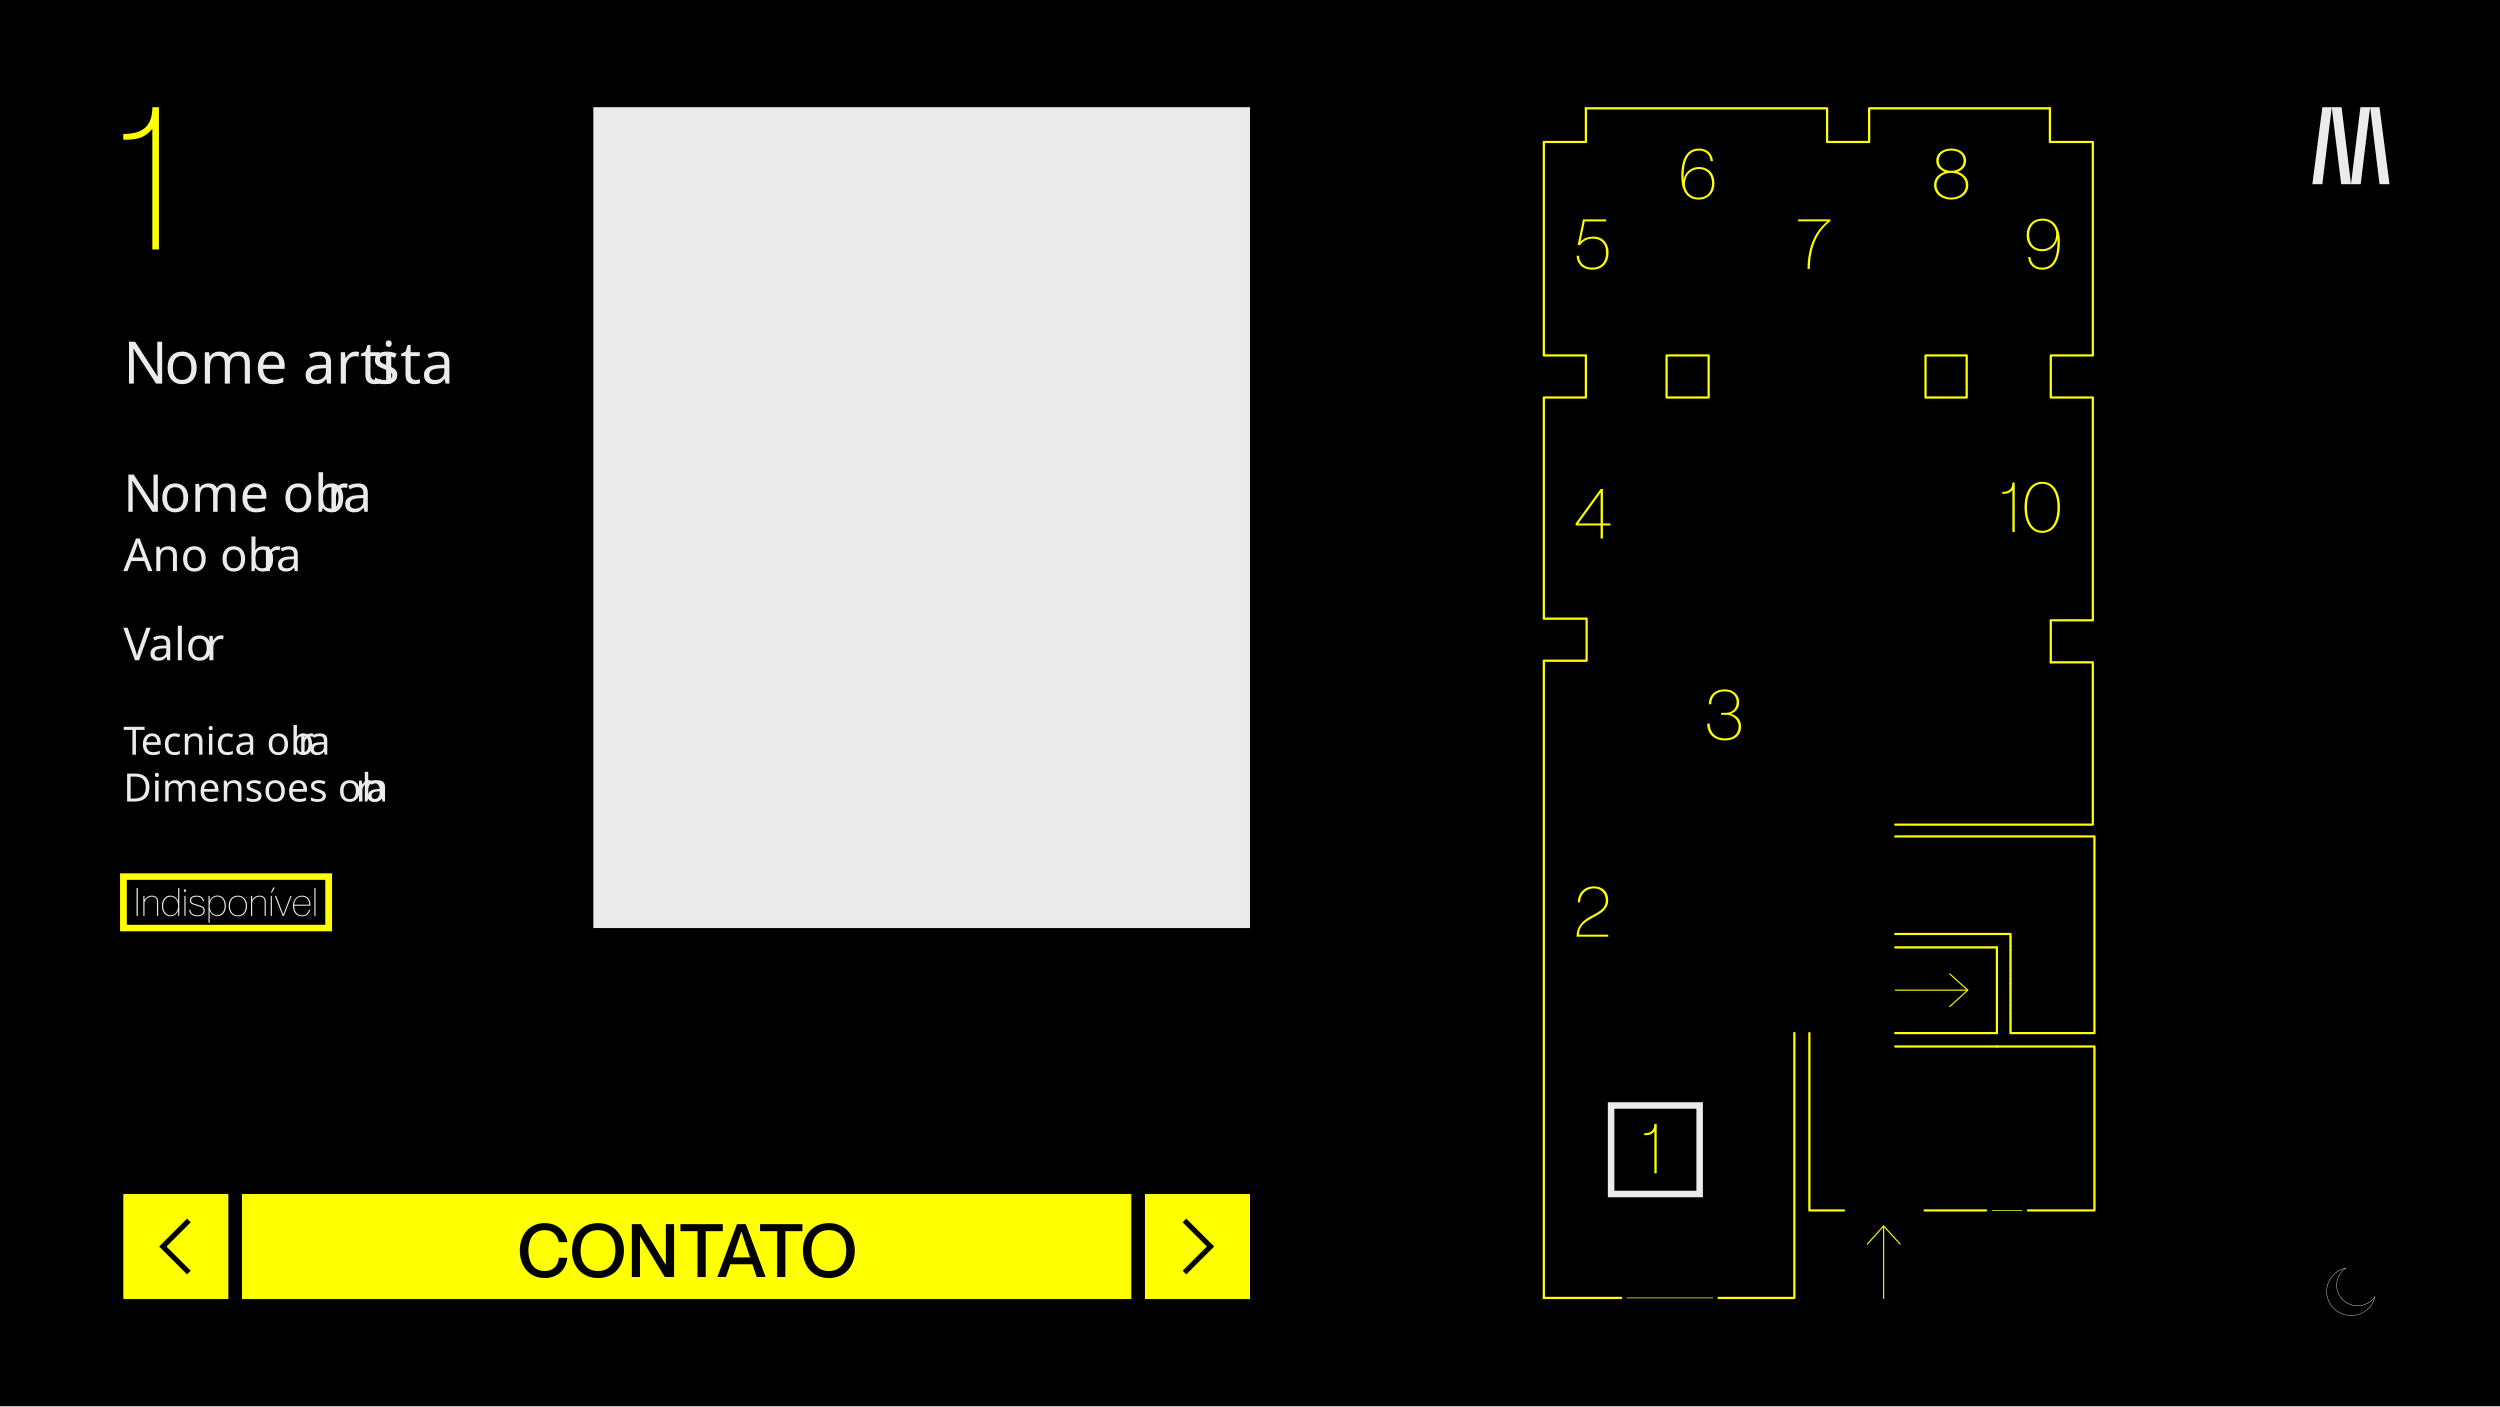
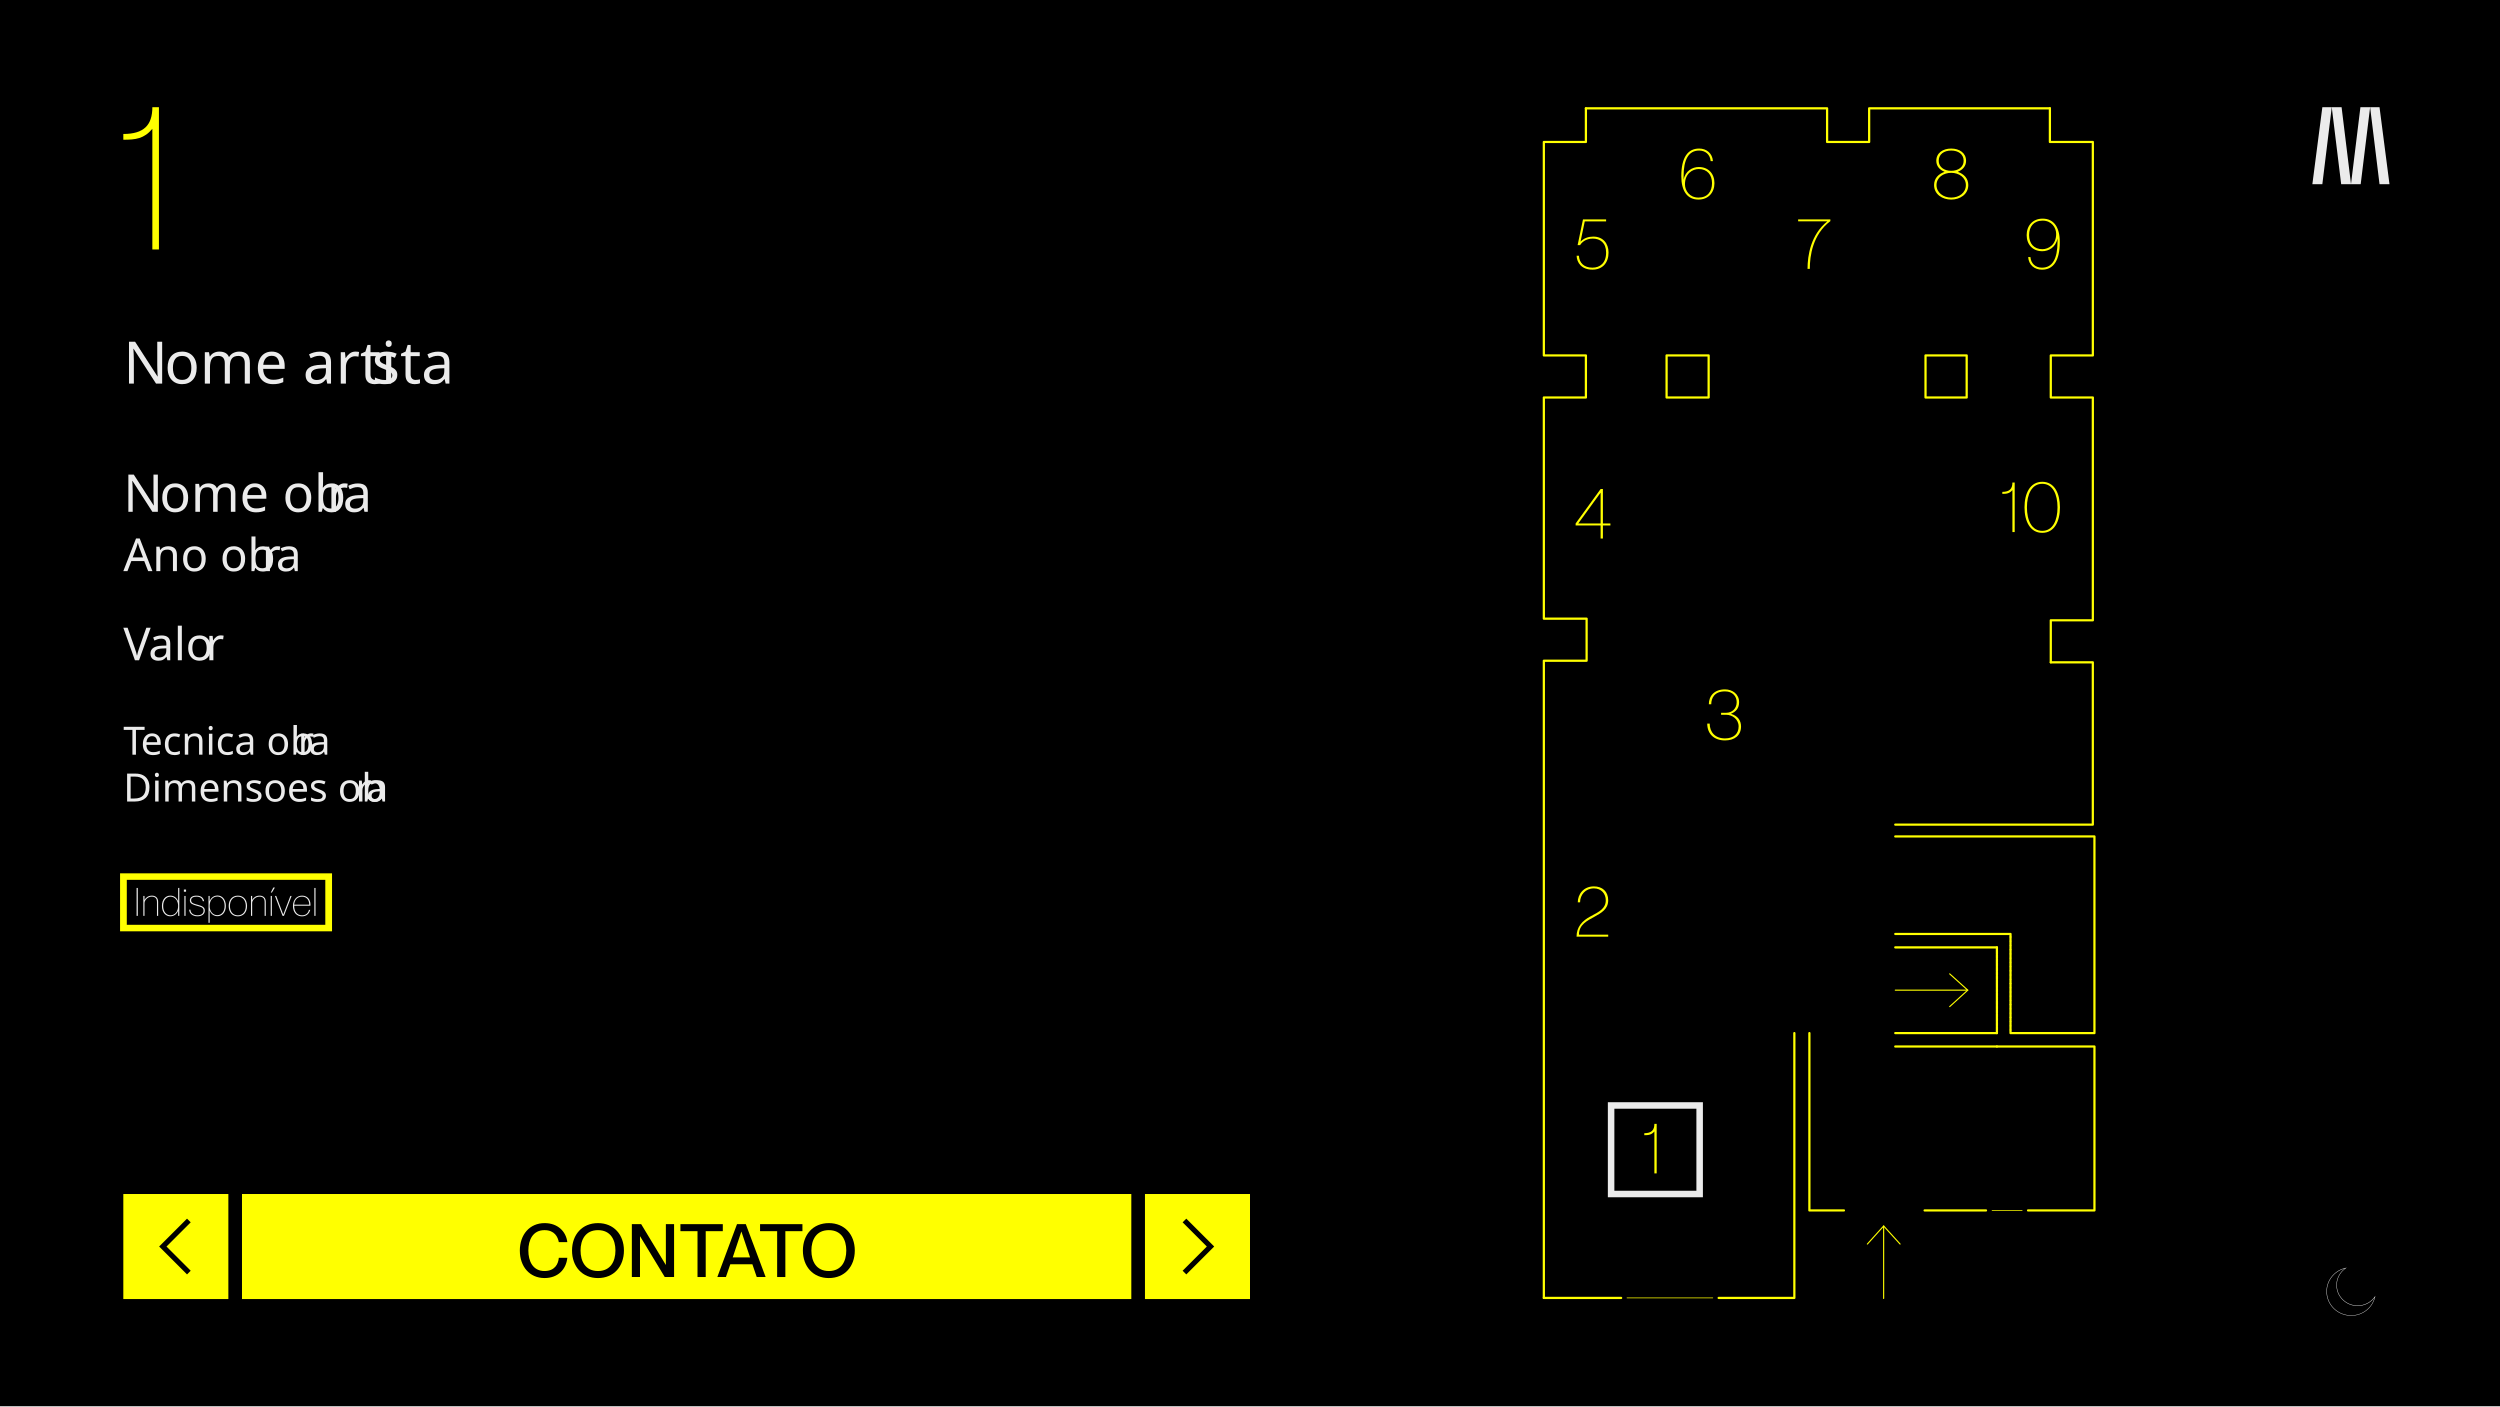
<svg xmlns="http://www.w3.org/2000/svg" id="Camada_1" data-name="Camada 1" viewBox="0 0 1920 1080">
  <defs>
    <style>
      .cls-1 {
        letter-spacing: -.02em;
      }

      .cls-2 {
        letter-spacing: -.01em;
      }

      .cls-3 {
        font-family: PPNeueMontreal-Medium, 'PP Neue Montreal';
        font-size: 45px;
        font-weight: 500;
      }

      .cls-3, .cls-4, .cls-5, .cls-6, .cls-7 {
        fill: #ebebeb;
      }

      .cls-8 {
        letter-spacing: -.12em;
      }

      .cls-9 {
        letter-spacing: -.03em;
      }

      .cls-10 {
        letter-spacing: -.02em;
      }

      .cls-4 {
        font-size: 40px;
      }

      .cls-4, .cls-5 {
        font-family: PPNeueMontreal-Book, 'PP Neue Montreal';
      }

      .cls-5 {
        font-size: 35px;
      }

      .cls-11 {
        letter-spacing: 0em;
      }

      .cls-12 {
        letter-spacing: -.07em;
      }

      .cls-13 {
        letter-spacing: -.02em;
      }

      .cls-6 {
        font-family: PPNeueMontreal-Thin, 'PP Neue Montreal';
        font-size: 30px;
        font-weight: 200;
      }

      .cls-14 {
        letter-spacing: 0em;
      }

      .cls-15 {
        letter-spacing: 0em;
      }

      .cls-16 {
        letter-spacing: 0em;
      }

      .cls-17 {
        fill: #ff0;
      }
    </style>
  </defs>
  <rect width="1920" height="1080" />
  <text class="cls-4" transform="translate(94.71 393.07)">
    <tspan class="cls-14" x="0" y="0">N</tspan>
    <tspan x="27.72" y="0">ome ob</tspan>
    <tspan class="cls-10" x="156.4" y="0">r</tspan>
    <tspan x="168.56" y="0">a</tspan>
  </text>
  <text class="cls-5" transform="translate(94.71 438.62)">
    <tspan x="0" y="0">Ano ob</tspan>
    <tspan class="cls-13" x="106.54" y="0">r</tspan>
    <tspan class="cls-16" x="117.18" y="0">a</tspan>
  </text>
  <text class="cls-6" transform="translate(94.71 579.61)">
    <tspan class="cls-8" x="0" y="0">T</tspan>
    <tspan x="13.35" y="0">ecnica ob</tspan>
    <tspan class="cls-9" x="134.07" y="0">r</tspan>
    <tspan x="142.23" y="0">a</tspan>
  </text>
  <text class="cls-6" transform="translate(94.71 615.56)">
    <tspan x="0" y="0">Dimensoes ob</tspan>
    <tspan class="cls-9" x="178.44" y="0">r</tspan>
    <tspan x="186.6" y="0">a</tspan>
  </text>
  <text class="cls-3" transform="translate(94.71 294.59)">
    <tspan class="cls-2" x="0" y="0">N</tspan>
    <tspan x="31.54" y="0">ome arti</tspan>
    <tspan class="cls-15" x="190.89" y="0">s</tspan>
    <tspan x="212.58" y="0">ta</tspan>
  </text>
  <text class="cls-5" transform="translate(94.71 507.09)">
    <tspan class="cls-12" x="0" y="0">V</tspan>
    <tspan class="cls-11" x="19.25" y="0">alo</tspan>
    <tspan class="cls-1" x="63.1" y="0">r</tspan>
  </text>
  <g>
    <polygon class="cls-7" points="1783.56 82.33 1776.01 140.61 1775.89 141.45 1783.56 141.45 1790.79 82.33 1783.56 82.33" />
    <polygon class="cls-7" points="1790.79 82.33 1798.02 141.45 1805.57 141.45 1798.34 82.33 1790.79 82.33" />
    <polygon class="cls-7" points="1812.8 82.33 1805.56 141.45 1813.01 141.45 1820.25 82.33 1812.8 82.33" />
    <polygon class="cls-7" points="1820.25 82.33 1827.47 141.45 1835.12 141.45 1827.47 82.33 1820.25 82.33" />
  </g>
  <path class="cls-7" d="M1805.76,1010.49c-.53,0-1.06-.02-1.6-.07-4.43-.37-8.46-2.16-11.65-5.16-6.01-5.67-7.52-14.72-3.67-21.99,2.6-4.92,7.23-8.4,12.69-9.55l.79-.17-.67.45c-3.91,2.61-6.49,6.91-6.91,11.52-.45,4.97,1.44,9.73,5.19,13.06,3.43,3.05,8.02,4.49,12.6,3.95,4.57-.54,8.7-2.99,11.31-6.73l.45-.64-.17.76c-1.87,8.53-9.61,14.56-18.36,14.56ZM1800.82,974.21c-5.03,1.29-9.26,4.61-11.7,9.21-3.79,7.15-2.3,16.04,3.61,21.62,3.13,2.96,7.09,4.71,11.46,5.08,8.98.75,17.2-5.01,19.45-13.49-2.68,3.46-6.67,5.71-11.07,6.23-4.67.55-9.35-.92-12.85-4.03-3.82-3.4-5.75-8.26-5.29-13.32.4-4.43,2.77-8.6,6.39-11.29Z" />
  <g>
    <path class="cls-7" d="M104.89,703.39v-21.45h.96v21.45h-.96Z" />
    <path class="cls-7" d="M121.45,692.53v10.86h-.9v-10.86c0-1.86-.78-3.9-4.02-3.9s-5.55,2.88-5.55,4.83v9.93h-.9v-15.3h.9v3h.06c.96-1.68,2.7-3.24,5.7-3.24,2.61,0,4.71,1.56,4.71,4.68Z" />
    <path class="cls-7" d="M136.81,681.94h.9v21.45h-.9v-3.84h-.06c-.87,2.22-2.85,4.17-6.03,4.17-3.48,0-6.36-2.94-6.36-7.98s2.88-7.89,6.39-7.89c3.15,0,5.1,1.89,6,4.26h.06v-10.17ZM136.81,695.74c0-4.41-2.73-7.11-5.88-7.11s-5.61,2.7-5.61,7.11,2.34,7.2,5.61,7.2,5.88-2.7,5.88-7.2Z" />
    <path class="cls-7" d="M141.22,684.85v-1.68h1.68v1.68h-1.68ZM141.61,703.39v-15.3h.9v15.3h-.9Z" />
    <path class="cls-7" d="M145.27,698.62h.96c.12,2.61,2.16,4.32,5.52,4.32,2.88,0,4.59-1.41,4.59-3.6,0-2.64-2.52-2.94-5.19-3.72-3.15-.93-5.34-1.56-5.34-4.08,0-2.25,1.77-3.69,5.1-3.69,4.02,0,5.49,2.13,5.85,4.29h-.96c-.36-1.77-1.59-3.51-4.92-3.51-2.25,0-4.11.81-4.11,2.79,0,2.22,2.28,2.7,5.04,3.45,3.27.9,5.49,1.71,5.49,4.41s-2.13,4.44-5.64,4.44c-3.99,0-6.3-2.31-6.39-5.1Z" />
    <path class="cls-7" d="M173.47,695.74c0,4.95-2.88,7.89-6.39,7.89-3.15,0-5.1-1.89-6-4.26h-.06v9.33h-.9v-20.61h.9v3.84h.06c.87-2.22,2.85-4.17,6.03-4.17,3.48,0,6.36,2.94,6.36,7.98ZM172.51,695.74c0-4.5-2.34-7.2-5.61-7.2s-5.88,2.7-5.88,7.2,2.73,7.11,5.88,7.11,5.61-2.7,5.61-7.11Z" />
    <path class="cls-7" d="M175.63,695.8c0-4.71,2.67-7.95,7.05-7.95s7.05,3.24,7.05,7.95-2.67,7.95-7.05,7.95-7.05-3.24-7.05-7.95ZM188.77,695.8c0-4.11-2.16-7.17-6.09-7.17s-6.09,3.06-6.09,7.17,2.16,7.17,6.09,7.17,6.09-3.06,6.09-7.17Z" />
    <path class="cls-7" d="M204.13,692.53v10.86h-.9v-10.86c0-1.86-.78-3.9-4.02-3.9s-5.55,2.88-5.55,4.83v9.93h-.9v-15.3h.9v3h.06c.96-1.68,2.7-3.24,5.7-3.24,2.61,0,4.71,1.56,4.71,4.68Z" />
    <path class="cls-7" d="M207.91,703.39v-15.3h.9v15.3h-.9ZM207.97,685.45l1.92-3.81h1.23l-2.28,3.81h-.87Z" />
    <path class="cls-7" d="M217,703.39l-5.85-15.3h.99l5.4,14.28h.03l5.43-14.28h.96l-5.88,15.3h-1.08Z" />
    <path class="cls-7" d="M225.94,695.59v.18c0,3.96,1.98,7.2,6.03,7.2,3.57,0,4.95-2.49,5.31-4.17h.96c-.66,2.67-2.67,4.95-6.3,4.95-4.32,0-6.96-3.24-6.96-7.92s2.82-7.98,7.02-7.98,6.45,3.12,6.45,6.96c0,.27,0,.51-.03.78h-12.48ZM225.94,694.81h11.55c0-3.24-1.68-6.18-5.55-6.18s-5.85,2.91-6,6.18Z" />
    <path class="cls-7" d="M241.42,703.39v-21.45h.9v21.45h-.9Z" />
  </g>
  <path class="cls-17" d="M255,715.25H92.21v-44.53h162.79v44.53ZM97.38,710.25h152.45v-34.53H97.38v34.53Z" />
  <g>
    <path class="cls-17" d="M1607.29,634.17h-151.72c-.47,0-.86-.38-.86-.86s.38-.86.86-.86h150.86v-122.93h-31.44c-.47,0-.86-.38-.86-.86s.38-.86.86-.86h32.29c.47,0,.86.38.86.86v124.65c0,.47-.38.86-.86.86Z" />
    <path class="cls-17" d="M1533.63,794.28h-78.06c-.47,0-.86-.38-.86-.86s.38-.86.86-.86h78.06c.47,0,.86.38.86.86s-.38.86-.86.86Z" />
    <path class="cls-17" d="M1533.63,804.58h-78.06c-.47,0-.86-.38-.86-.86s.38-.86.86-.86h78.06c.47,0,.86.38.86.86s-.38.86-.86.86Z" />
    <path class="cls-17" d="M1510.41,306.13h-31.61c-.47,0-.86-.38-.86-.86v-32.3c0-.47.38-.86.86-.86h31.61c.47,0,.86.38.86.86v32.3c0,.47-.38.86-.86.86ZM1479.66,304.42h29.89v-30.58h-29.89v30.58Z" />
    <path class="cls-17" d="M1312.24,306.13h-32.3c-.47,0-.86-.38-.86-.86v-32.3c0-.47.38-.86.86-.86h32.3c.47,0,.86.38.86.86v32.3c0,.47-.38.86-.86.86ZM1280.8,304.42h30.58v-30.58h-30.58v30.58Z" />
    <path class="cls-17" d="M1416.13,930.47h-26.52c-.47,0-.86-.38-.86-.86v-136.19c0-.47.38-.86.86-.86s.86.38.86.86v135.33h25.66c.47,0,.86.38.86.86s-.38.86-.86.86Z" />
    <path class="cls-17" d="M1378.06,997.67h-58.13c-.47,0-.86-.38-.86-.86s.38-.86.86-.86h57.27v-202.53c0-.47.38-.86.86-.86s.86.38.86.86v203.39c0,.47-.38.86-.86.86Z" />
    <path class="cls-17" d="M1245.03,997.67h-59.37c-.47,0-.86-.38-.86-.86s.38-.86.86-.86h59.37c.47,0,.86.38.86.86s-.38.86-.86.86Z" />
    <path class="cls-17" d="M1533.63,728.45h-78.06c-.47,0-.86-.38-.86-.86s.38-.86.86-.86h78.06c.47,0,.86.38.86.86s-.38.86-.86.86Z" />
    <path class="cls-17" d="M1544.08,720.2c-.47,0-.86-.38-.86-.86v-1.2h-87.64c-.47,0-.86-.38-.86-.86s.38-.86.86-.86h88.5c.47,0,.86.38.86.86v2.06c0,.47-.38.86-.86.86Z" />
    <path class="cls-17" d="M1544.08,723.36c-.47,0-.86-.38-.86-.86v-2.61c0-.47.38-.86.86-.86s.86.38.86.86v2.61c0,.47-.38.86-.86.86Z" />
    <path class="cls-17" d="M1544.08,726.66c-.47,0-.86-.38-.86-.86v-2.61c0-.47.38-.86.86-.86s.86.38.86.86v2.61c0,.47-.38.86-.86.86Z" />
    <path class="cls-17" d="M1544.08,729.96c-.47,0-.86-.38-.86-.86v-2.61c0-.47.38-.86.86-.86s.86.38.86.86v2.61c0,.47-.38.86-.86.86Z" />
    <path class="cls-17" d="M1544.08,733.12c-.47,0-.86-.38-.86-.86v-2.61c0-.47.38-.86.86-.86s.86.38.86.86v2.61c0,.47-.38.86-.86.86Z" />
    <path class="cls-17" d="M1544.08,736.42c-.47,0-.86-.38-.86-.86v-2.61c0-.47.38-.86.86-.86s.86.38.86.86v2.61c0,.47-.38.86-.86.86Z" />
    <path class="cls-17" d="M1544.08,739.58c-.47,0-.86-.38-.86-.86v-2.47c0-.47.38-.86.86-.86s.86.38.86.86v2.47c0,.47-.38.86-.86.86Z" />
    <path class="cls-17" d="M1544.08,742.88c-.47,0-.86-.38-.86-.86v-2.61c0-.47.38-.86.86-.86s.86.38.86.86v2.61c0,.47-.38.86-.86.86Z" />
    <path class="cls-17" d="M1544.08,746.18c-.47,0-.86-.38-.86-.86v-2.61c0-.47.38-.86.86-.86s.86.38.86.86v2.61c0,.47-.38.86-.86.86Z" />
    <path class="cls-17" d="M1544.08,749.34c-.47,0-.86-.38-.86-.86v-2.61c0-.47.38-.86.86-.86s.86.38.86.86v2.61c0,.47-.38.86-.86.86Z" />
    <path class="cls-17" d="M1544.08,752.63c-.47,0-.86-.38-.86-.86v-2.61c0-.47.38-.86.86-.86s.86.38.86.86v2.61c0,.47-.38.86-.86.86Z" />
    <path class="cls-17" d="M1544.08,755.93c-.47,0-.86-.38-.86-.86v-2.61c0-.47.38-.86.86-.86s.86.38.86.86v2.61c0,.47-.38.86-.86.86Z" />
    <path class="cls-17" d="M1544.08,759.09c-.47,0-.86-.38-.86-.86v-2.61c0-.47.38-.86.86-.86s.86.38.86.86v2.61c0,.47-.38.86-.86.86Z" />
    <path class="cls-17" d="M1544.08,762.39c-.47,0-.86-.38-.86-.86v-2.61c0-.47.38-.86.86-.86s.86.38.86.86v2.61c0,.47-.38.86-.86.86Z" />
    <path class="cls-17" d="M1544.08,765.55c-.47,0-.86-.38-.86-.86v-2.47c0-.47.38-.86.86-.86s.86.38.86.86v2.47c0,.47-.38.86-.86.86Z" />
    <path class="cls-17" d="M1544.08,768.85c-.47,0-.86-.38-.86-.86v-2.61c0-.47.38-.86.86-.86s.86.38.86.86v2.61c0,.47-.38.86-.86.86Z" />
    <path class="cls-17" d="M1544.08,772.15c-.47,0-.86-.38-.86-.86v-2.61c0-.47.38-.86.86-.86s.86.38.86.86v2.61c0,.47-.38.86-.86.86Z" />
    <path class="cls-17" d="M1544.08,775.31c-.47,0-.86-.38-.86-.86v-2.61c0-.47.38-.86.86-.86s.86.38.86.86v2.61c0,.47-.38.86-.86.86Z" />
    <path class="cls-17" d="M1544.08,778.61c-.47,0-.86-.38-.86-.86v-2.61c0-.47.38-.86.86-.86s.86.38.86.86v2.61c0,.47-.38.86-.86.86Z" />
    <path class="cls-17" d="M1544.08,781.91c-.47,0-.86-.38-.86-.86v-2.61c0-.47.38-.86.86-.86s.86.38.86.86v2.61c0,.47-.38.86-.86.86Z" />
    <path class="cls-17" d="M1544.08,785.07c-.47,0-.86-.38-.86-.86v-2.61c0-.47.38-.86.86-.86s.86.38.86.86v2.61c0,.47-.38.86-.86.86Z" />
    <path class="cls-17" d="M1544.08,788.37c-.47,0-.86-.38-.86-.86v-2.61c0-.47.38-.86.86-.86s.86.38.86.86v2.61c0,.47-.38.86-.86.86Z" />
    <path class="cls-17" d="M1544.08,791.53c-.47,0-.86-.38-.86-.86v-2.47c0-.47.38-.86.86-.86s.86.38.86.86v2.47c0,.47-.38.86-.86.86Z" />
    <path class="cls-17" d="M1608.53,794.28h-64.45c-.47,0-.86-.38-.86-.86v-2.06c0-.47.38-.86.86-.86s.86.38.86.86v1.2h62.73v-149.31h-152.1c-.47,0-.86-.38-.86-.86s.38-.86.86-.86h152.96c.47,0,.86.38.86.86v151.03c0,.47-.38.86-.86.86Z" />
    <path class="cls-17" d="M1575,509.53c-.47,0-.86-.38-.86-.86v-32.29c0-.47.38-.86.86-.86h31.44v-169.38h-31.44c-.47,0-.86-.38-.86-.86v-32.3c0-.47.38-.86.86-.86h31.44V109.89h-32.12c-.47,0-.86-.38-.86-.86v-25.84c0-.47.38-.86.86-.86s.86.38.86.86v24.98h32.12c.47,0,.86.38.86.86v163.95c0,.47-.38.86-.86.86h-31.44v30.58h31.44c.47,0,.86.38.86.86v171.1c0,.47-.38.86-.86.86h-31.44v31.44c0,.47-.38.86-.86.86Z" />
    <path class="cls-17" d="M1608.53,930.47h-50.98c-.47,0-.86-.38-.86-.86s.38-.86.86-.86h50.13v-124.17h-74.04c-.47,0-.86-.38-.86-.86s.38-.86.86-.86h74.9c.47,0,.86.38.86.86v125.88c0,.47-.38.86-.86.86Z" />
    <path class="cls-17" d="M1525.25,930.47h-47.14c-.47,0-.86-.38-.86-.86s.38-.86.86-.86h47.14c.47,0,.86.38.86.86s-.38.86-.86.86Z" />
    <path class="cls-17" d="M1185.67,997.67c-.47,0-.86-.38-.86-.86v-489.38c0-.47.38-.86.86-.86h31.99v-30.58h-31.99c-.47,0-.86-.38-.86-.86v-169.86c0-.47.38-.86.86-.86h31.44v-30.58h-31.44c-.47,0-.86-.38-.86-.86V109.03c0-.47.38-.86.86-.86h31.44v-24.98c0-.47.38-.86.86-.86s.86.38.86.86v25.84c0,.47-.38.86-.86.86h-31.44v162.23h31.44c.47,0,.86.38.86.86v32.3c0,.47-.38.86-.86.86h-31.44v168.14h31.99c.47,0,.86.38.86.86v32.29c0,.47-.38.86-.86.86h-31.99v488.52c0,.47-.38.86-.86.86Z" />
    <path class="cls-17" d="M1435.51,109.89h-32.3c-.47,0-.86-.38-.86-.86v-24.98h-184.39c-.47,0-.86-.38-.86-.86s.38-.86.86-.86h185.25c.47,0,.86.38.86.86v24.98h30.58v-24.98c0-.47.38-.86.86-.86h138.8c.47,0,.86.38.86.86s-.38.86-.86.86h-137.94v24.98c0,.47-.38.86-.86.86Z" />
    <path class="cls-17" d="M1270.57,868.93c-2.2,2.64-4.45,2.91-7.75,2.91v-1.54c5.5,0,7.75-2.37,7.75-7.15h1.76v38h-1.76v-32.23Z" />
    <path class="cls-17" d="M1210.79,719.34c0-7.42,4.29-12.21,10.89-15.67,6.49-3.41,11.55-5.94,11.55-12.26,0-4.89-3.3-9.13-9.13-9.13-6.43,0-10.61,4.95-10.61,10.72h-1.76c0-6.21,4.4-12.26,12.37-12.26,6.49,0,11,3.9,11,10.67s-5.17,9.68-10.56,12.65c-5.44,2.97-11.88,6.05-11.88,13.64v.11h22.44v1.54h-24.31Z" />
    <path class="cls-17" d="M1311.17,555.72h1.87c0,6.6,4.23,11.38,11.77,11.38,6.6,0,10.45-3.52,10.45-9.18s-5.06-8.96-9.35-8.96h-4.12v-1.54h3.9c4.51,0,8.08-3.24,8.08-8.19,0-4.18-2.86-8.25-8.96-8.25-8.08,0-10.56,5.06-10.56,9.9h-1.87c0-6.44,4.23-11.44,12.43-11.44,5.66,0,10.83,3.63,10.83,9.79,0,4.73-2.47,7.37-6.16,8.91v.11c5,1.49,7.64,5,7.64,9.68,0,6.93-5.06,10.72-12.32,10.72-8.25,0-13.64-4.89-13.64-12.92Z" />
    <path class="cls-17" d="M1229.27,413.57v-10.01h-19.19v-1.54l19.19-26.45h1.76v26.45h5.77v1.54h-5.77v10.01h-1.76ZM1212.11,402.02h17.16v-23.65l-17.16,23.65Z" />
    <path class="cls-17" d="M1210.84,196.39h1.76c.28,5.5,3.96,9.18,10.39,9.18,5.77,0,10.5-3.52,10.5-11.6,0-7.53-4.62-10.72-10.23-10.72s-8.58,3.08-9.73,5h-1.92l4.12-19.74h17.76v1.54h-16.39l-3.24,15.45v.11c2.47-2.75,6.16-3.91,9.79-3.91,7.42,0,11.71,5.23,11.71,12.26,0,7.97-4.67,13.14-12.37,13.14-8.47,0-11.99-5.44-12.15-10.72Z" />
    <path class="cls-17" d="M1291.24,135.31c0-14.3,4.95-21.23,13.69-21.23,5.66,0,10.17,3.58,10.61,9.68h-1.76c-.38-5.06-4.01-8.14-8.85-8.14-8.08,0-11.93,6.93-11.93,19.74v2.58h.06c1.21-6.71,6.87-9.68,11.6-9.68,7.37,0,12.04,5.11,12.04,12.37s-4.67,12.65-12.26,12.65c-8.52,0-13.2-6.43-13.2-17.98ZM1314.83,140.64c0-6.38-3.74-10.83-10.17-10.83-4.84,0-10.61,3.52-10.61,11.71,0,4.89,3.52,10.23,10.39,10.23s10.39-4.62,10.39-11.11Z" />
    <path class="cls-17" d="M1388.18,206.51c0-10.5,2.53-26.29,15.12-36.46v-.05h-22.33v-1.49h24.75v1.32c-13.58,10.28-15.78,26.62-15.78,36.68h-1.76Z" />
    <path class="cls-17" d="M1485.37,142.13c0-5.17,3.36-8.52,7.97-10.12v-.11c-3.52-1.43-6.27-4.12-6.27-8.41,0-5.99,5.06-9.4,11.44-9.4s11.44,3.41,11.44,9.4c0,4.29-2.8,6.98-6.27,8.41v.11c4.57,1.59,7.97,4.95,7.97,10.12,0,7.2-6.49,11.16-13.14,11.16s-13.14-3.96-13.14-11.16ZM1509.78,142.13c0-5.77-5.22-9.4-11.27-9.4s-11.27,3.63-11.27,9.4,5.22,9.62,11.27,9.62,11.27-3.68,11.27-9.62ZM1508.08,123.48c0-5.06-4.12-7.86-9.57-7.86s-9.57,2.8-9.57,7.86c0,4.78,4.12,7.7,9.57,7.7s9.57-2.91,9.57-7.7Z" />
    <path class="cls-17" d="M1557.62,197.44h1.76c.38,5.06,4.01,8.14,8.85,8.14,8.08,0,11.93-6.93,11.93-19.74v-2.58h-.05c-1.21,6.71-6.87,9.68-11.6,9.68-7.37,0-12.04-5.11-12.04-12.37s4.67-12.65,12.26-12.65c8.52,0,13.2,6.43,13.2,17.98,0,14.3-4.95,21.23-13.69,21.23-5.66,0-10.17-3.57-10.61-9.68ZM1579.13,179.67c0-4.89-3.52-10.23-10.39-10.23s-10.39,4.62-10.39,11.11,3.74,10.83,10.17,10.83c4.84,0,10.61-3.52,10.61-11.71Z" />
    <g>
      <path class="cls-17" d="M1545.53,376.39c-2.2,2.64-4.45,2.91-7.75,2.91v-1.54c5.5,0,7.75-2.37,7.75-7.15h1.76v38h-1.76v-32.23Z" />
      <path class="cls-17" d="M1554.82,389.65c0-10.78,4.34-19.63,13.64-19.63s13.58,8.85,13.58,19.63-4.29,19.58-13.58,19.58-13.64-8.8-13.64-19.58ZM1580.17,389.65c0-10.01-3.63-18.09-11.71-18.09s-11.77,8.08-11.77,18.09,3.68,18.04,11.77,18.04,11.71-8.03,11.71-18.04Z" />
    </g>
    <path class="cls-17" d="M1533.63,730.23c-.47,0-.86-.38-.86-.86v-1.79c0-.47.38-.86.86-.86s.86.38.86.86v1.79c0,.47-.38.86-.86.86Z" />
    <path class="cls-17" d="M1533.63,733.39c-.47,0-.86-.38-.86-.86v-2.61c0-.47.38-.86.86-.86s.86.38.86.86v2.61c0,.47-.38.86-.86.86Z" />
    <path class="cls-17" d="M1533.63,736.69c-.47,0-.86-.38-.86-.86v-2.61c0-.47.38-.86.86-.86s.86.38.86.86v2.61c0,.47-.38.86-.86.86Z" />
    <path class="cls-17" d="M1533.63,739.99c-.47,0-.86-.38-.86-.86v-2.61c0-.47.38-.86.86-.86s.86.38.86.86v2.61c0,.47-.38.86-.86.86Z" />
    <path class="cls-17" d="M1533.63,743.15c-.47,0-.86-.38-.86-.86v-2.61c0-.47.38-.86.86-.86s.86.38.86.86v2.61c0,.47-.38.86-.86.86Z" />
    <path class="cls-17" d="M1533.63,746.45c-.47,0-.86-.38-.86-.86v-2.61c0-.47.38-.86.86-.86s.86.38.86.86v2.61c0,.47-.38.86-.86.86Z" />
    <path class="cls-17" d="M1533.63,749.61c-.47,0-.86-.38-.86-.86v-2.47c0-.47.38-.86.86-.86s.86.38.86.86v2.47c0,.47-.38.86-.86.86Z" />
    <path class="cls-17" d="M1533.63,752.91c-.47,0-.86-.38-.86-.86v-2.61c0-.47.38-.86.86-.86s.86.38.86.86v2.61c0,.47-.38.86-.86.86Z" />
    <path class="cls-17" d="M1533.63,756.21c-.47,0-.86-.38-.86-.86v-2.61c0-.47.38-.86.86-.86s.86.38.86.86v2.61c0,.47-.38.86-.86.86Z" />
    <path class="cls-17" d="M1533.63,759.37c-.47,0-.86-.38-.86-.86v-2.61c0-.47.38-.86.86-.86s.86.38.86.86v2.61c0,.47-.38.86-.86.86Z" />
    <path class="cls-17" d="M1533.63,762.67c-.47,0-.86-.38-.86-.86v-2.61c0-.47.38-.86.86-.86s.86.38.86.86v2.61c0,.47-.38.86-.86.86Z" />
    <path class="cls-17" d="M1533.63,765.96c-.47,0-.86-.38-.86-.86v-2.61c0-.47.38-.86.86-.86s.86.38.86.86v2.61c0,.47-.38.86-.86.86Z" />
    <path class="cls-17" d="M1533.63,769.13c-.47,0-.86-.38-.86-.86v-2.61c0-.47.38-.86.86-.86s.86.38.86.86v2.61c0,.47-.38.86-.86.86Z" />
    <path class="cls-17" d="M1533.63,772.42c-.47,0-.86-.38-.86-.86v-2.61c0-.47.38-.86.86-.86s.86.38.86.86v2.61c0,.47-.38.86-.86.86Z" />
    <path class="cls-17" d="M1533.63,775.58c-.47,0-.86-.38-.86-.86v-2.47c0-.47.38-.86.86-.86s.86.38.86.86v2.47c0,.47-.38.86-.86.86Z" />
    <path class="cls-17" d="M1533.63,778.88c-.47,0-.86-.38-.86-.86v-2.61c0-.47.38-.86.86-.86s.86.38.86.86v2.61c0,.47-.38.86-.86.86Z" />
    <path class="cls-17" d="M1533.63,782.18c-.47,0-.86-.38-.86-.86v-2.61c0-.47.38-.86.86-.86s.86.38.86.86v2.61c0,.47-.38.86-.86.86Z" />
    <path class="cls-17" d="M1533.63,785.34c-.47,0-.86-.38-.86-.86v-2.61c0-.47.38-.86.86-.86s.86.38.86.86v2.61c0,.47-.38.86-.86.86Z" />
    <path class="cls-17" d="M1533.63,788.64c-.47,0-.86-.38-.86-.86v-2.61c0-.47.38-.86.86-.86s.86.38.86.86v2.61c0,.47-.38.86-.86.86Z" />
    <path class="cls-17" d="M1533.63,791.94c-.47,0-.86-.38-.86-.86v-2.61c0-.47.38-.86.86-.86s.86.38.86.86v2.61c0,.47-.38.86-.86.86Z" />
    <path class="cls-17" d="M1533.63,794.28c-.47,0-.86-.38-.86-.86v-1.79c0-.47.38-.86.86-.86s.86.38.86.86v1.79c0,.47-.38.86-.86.86Z" />
    <path class="cls-17" d="M1511.23,760.86h-55.66c-.24,0-.43-.19-.43-.43s.19-.43.43-.43h54.54l-13.05-11.76c-.18-.16-.19-.43-.03-.61s.43-.19.61-.03l13.88,12.51c.13.12.18.31.11.47-.06.17-.22.28-.4.28Z" />
    <path class="cls-17" d="M1497.35,773.51c-.12,0-.23-.05-.32-.14-.16-.18-.15-.45.03-.61l13.88-12.64c.18-.16.45-.15.61.03.16.18.15.45-.03.61l-13.88,12.64c-.08.07-.19.11-.29.11Z" />
    <path class="cls-17" d="M1553.01,929.89h-23.09c-.16,0-.29-.13-.29-.29s.13-.29.29-.29h23.09c.16,0,.29.13.29.29s-.13.29-.29.29Z" />
    <path class="cls-17" d="M1315.4,997.09h-65.83c-.16,0-.29-.13-.29-.29s.13-.29.29-.29h65.83c.16,0,.29.13.29.29s-.13.29-.29.29Z" />
    <path class="cls-17" d="M1446.64,997.65c-.24,0-.43-.19-.43-.43v-54.54l-11.76,13.05c-.16.18-.43.19-.61.03-.18-.16-.19-.43-.03-.61l12.51-13.88c.12-.13.31-.18.47-.11.17.06.28.22.28.4v55.66c0,.24-.19.43-.43.43Z" />
    <path class="cls-17" d="M1459.28,955.87c-.12,0-.23-.05-.32-.14l-12.64-13.88c-.16-.18-.15-.45.03-.61.18-.16.45-.15.61.03l12.64,13.88c.16.18.15.45-.03.61-.08.07-.19.11-.29.11Z" />
  </g>
  <path class="cls-17" d="M117,98.94c-6.32,7.59-12.81,8.38-22.29,8.38v-4.43c15.81,0,22.29-6.8,22.29-20.56h5.06v109.25h-5.06v-92.65Z" />
-   <rect class="cls-7" x="455.67" y="82.33" width="504.33" height="630.42" />
  <rect class="cls-17" x="185.85" y="917" width="683" height="80.67" />
  <rect class="cls-17" x="94.71" y="917" width="80.67" height="80.67" />
  <rect class="cls-17" x="879.33" y="917" width="80.67" height="80.67" />
  <path class="cls-7" d="M1307.83,919.5h-73v-73h73v73ZM1239.83,914.5h63v-63h-63v63Z" />
  <g>
    <path d="M399.23,960.48c0-12.27,7.5-21.13,19.03-21.13,10.17,0,16.47,6.47,17.44,14.6h-6.53c-.74-3.97-3.24-9.2-11.02-9.2-8.97,0-12.38,7.61-12.38,15.67s3.41,15.73,12.38,15.73c7.84,0,10.62-5.23,11.02-10.17h6.53c-.91,9.03-7.27,15.56-17.49,15.56-11.53,0-18.97-8.86-18.97-21.07Z" />
    <path d="M439.32,960.42c0-12.21,7.78-21.07,19.93-21.07s19.93,8.86,19.93,21.07-7.78,21.13-19.93,21.13-19.93-8.92-19.93-21.13ZM472.66,960.42c0-8.35-3.8-15.67-13.4-15.67s-13.4,7.33-13.4,15.67,3.8,15.73,13.4,15.73,13.4-7.38,13.4-15.73Z" />
    <path d="M485.26,980.75v-40.61h7.16l18.86,31.24h.11v-31.24h6.3v40.61h-7.16l-18.91-31.24h-.11v31.24h-6.25Z" />
    <path d="M535.69,980.75v-35.21h-13.12v-5.39h32.54v5.39h-13.12v35.21h-6.3Z" />
    <path d="M550.91,980.75l15.11-40.61h6.76l15.22,40.61h-6.82l-3.35-9.77h-16.98l-3.35,9.77h-6.59ZM562.72,965.7h13.35l-6.64-19.76h-.11l-6.59,19.76Z" />
    <path d="M596.85,980.75v-35.21h-13.12v-5.39h32.54v5.39h-13.12v35.21h-6.3Z" />
    <path d="M616.62,960.42c0-12.21,7.78-21.07,19.93-21.07s19.93,8.86,19.93,21.07-7.78,21.13-19.93,21.13-19.93-8.92-19.93-21.13ZM649.95,960.42c0-8.35-3.8-15.67-13.4-15.67s-13.4,7.33-13.4,15.67,3.8,15.73,13.4,15.73,13.4-7.38,13.4-15.73Z" />
  </g>
  <polygon points="143.63 978.75 122.21 957.33 143.63 935.92 146.46 938.75 127.87 957.33 146.46 975.92 143.63 978.75" />
  <polygon points="911.08 978.75 908.25 975.92 926.84 957.33 908.25 938.75 911.08 935.92 932.5 957.33 911.08 978.75" />
</svg>
